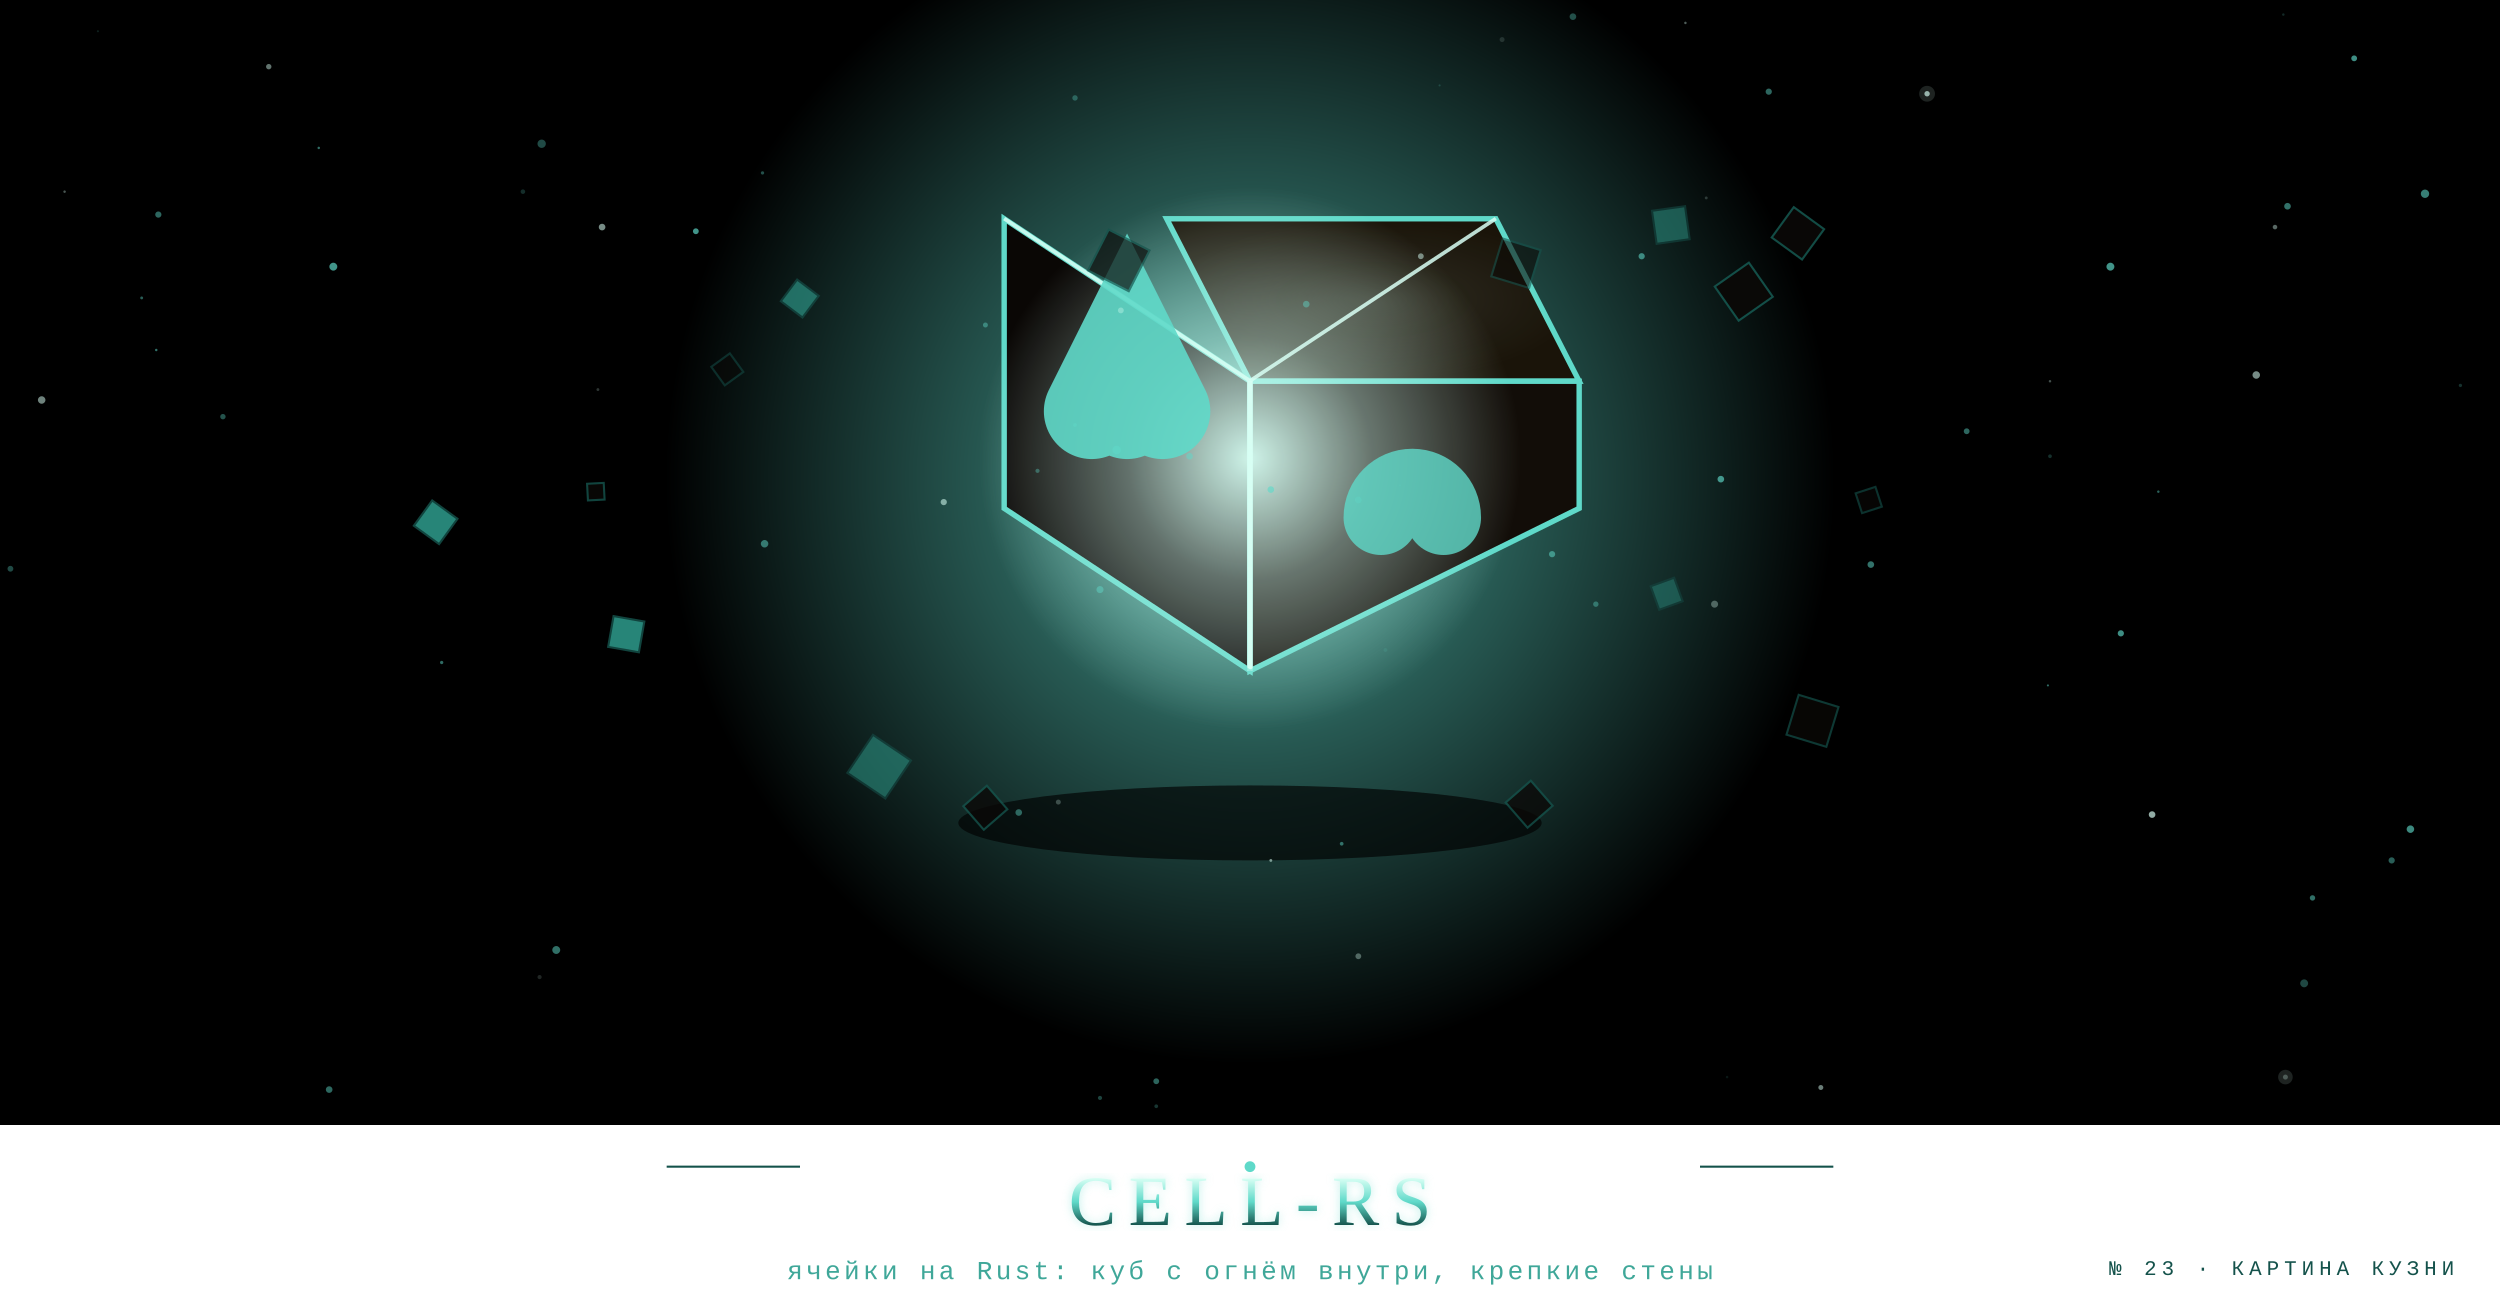
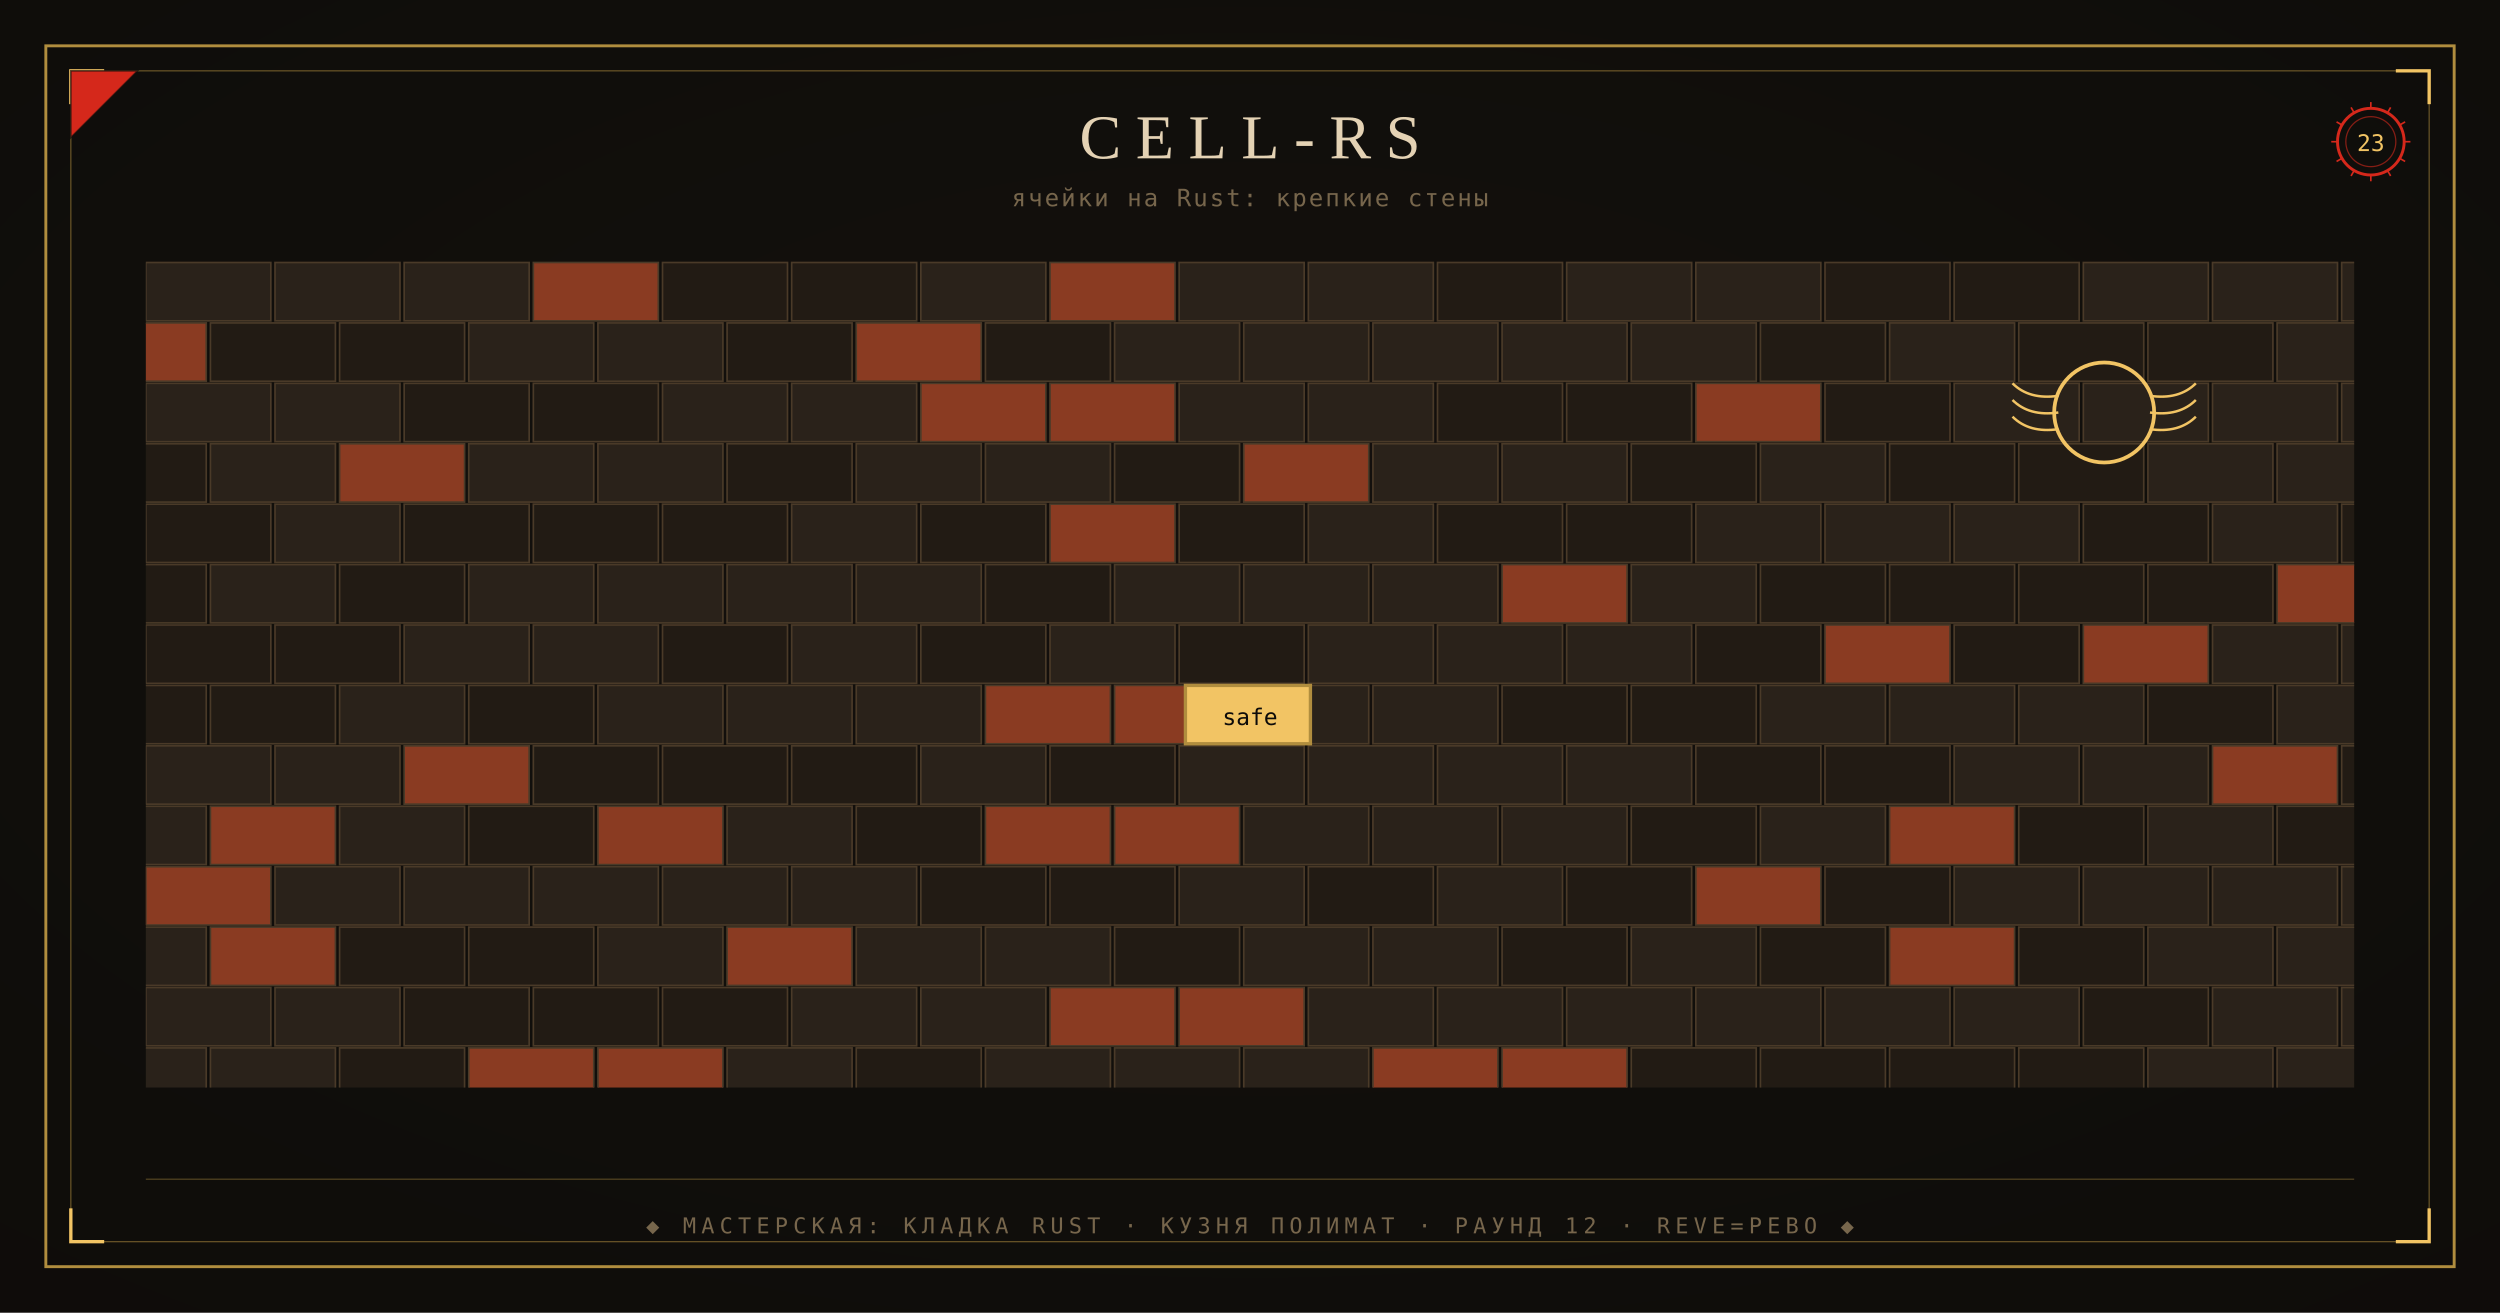
- <svg xmlns="http://www.w3.org/2000/svg" viewBox="0 0 1200 630" width="1200" height="630" role="img">
-   <defs>
-     <linearGradient id="bg" x1="0" y1="0" x2="0" y2="1">
-       <stop offset="0" stop-color="#030202" />
-       <stop offset=".55" stop-color="#0A0705" />
-       <stop offset="1" stop-color="#060403" />
-     </linearGradient>
-     <radialGradient id="vig" cx=".5" cy=".46" r=".75">
-       <stop offset=".55" stop-color="#000" stop-opacity="0" />
-       <stop offset="1" stop-color="#000" stop-opacity=".82" />
-     </radialGradient>
-   </defs>
-   <rect width="1200" height="540" fill="url(#bg)" />
-   <defs>
-     <radialGradient id="gl">
-       <stop offset="0" stop-color="#5FD9C9" stop-opacity="0.9" />
-       <stop offset=".45" stop-color="#5FD9C9" stop-opacity="0.41" />
-       <stop offset="1" stop-color="#5FD9C9" stop-opacity="0" />
-     </radialGradient>
-     <radialGradient id="in">
-       <stop offset="0" stop-color="#D8FFF4" stop-opacity="0.95" />
-       <stop offset=".45" stop-color="#D8FFF4" stop-opacity="0.43" />
-       <stop offset="1" stop-color="#D8FFF4" stop-opacity="0" />
-     </radialGradient>
-     <filter id="neb" x="-20%" y="-20%" width="140%" height="140%">
-       <feTurbulence type="fractalNoise" baseFrequency="0.003 0.012" numOctaves="4" seed="496" result="n" />
-       <feColorMatrix in="n" type="matrix" values="0 0 0 0 0.373  0 0 0 0 0.851  0 0 0 0 0.788  0 0 0 0.58 -0.36" />
-       <feGaussianBlur stdDeviation="2" />
-     </filter>
-     <filter id="neb2" x="-20%" y="-20%" width="140%" height="140%">
-       <feTurbulence type="fractalNoise" baseFrequency="0.009 0.006" numOctaves="3" seed="503" result="n" />
-       <feColorMatrix in="n" type="matrix" values="0 0 0 0 0.788  0 0 0 0 0.706  0 0 0 0 0.345  0 0 0 0.68 -0.40" />
-       <feGaussianBlur stdDeviation="1.6" />
-     </filter>
-   </defs>
-   <rect width="1200" height="540" opacity="19.25" />
-   <circle cx="600.0" cy="230.0" r="280.0" fill="url(#gl)" />
-   <polygon points="560,105 718,105 758,183 600,183" fill="#1A1409" stroke="#5FD9C9" stroke-width="2.6" />
-   <polygon points="482,105 600,183 600,322 482,244" fill="#0A0705" stroke="#5FD9C9" stroke-width="2.6" />
-   <polygon points="600,183 758,183 758,244 600,322" fill="#120D08" stroke="#5FD9C9" stroke-width="2.6" />
-   <polygon points="560,105 718,105 758,183 600,183" fill="url(#in)" opacity=".14" />
-   <line x1="600" y1="182.8" x2="600" y2="322.04" stroke="#D8FFF4" stroke-width="2.6" opacity=".95" />
-   <line x1="482" y1="104.92" x2="600" y2="182.8" stroke="#D8FFF4" stroke-width="1.8" opacity=".85" />
-   <line x1="718" y1="104.92" x2="600" y2="182.8" stroke="#D8FFF4" stroke-width="1.8" opacity=".85" />
-   <line x1="482" y1="244.16" x2="600" y2="322.04" stroke="#5FD9C9" stroke-width="1.2" opacity=".6" />
-   <line x1="758.12" y1="244.16" x2="600" y2="322.04" stroke="#5FD9C9" stroke-width="1.2" opacity=".6" />
-   <circle cx="600.0" cy="220.0" r="130.0" fill="url(#in)" />
-   <g transform="translate(541.0 180.4) rotate(0) scale(17.00)">
-     <path d="M-1 1 L0 -1 L1 1 M0 -1 L0 1" stroke="#5FD9C9" stroke-width="2.7" fill="none" opacity="0.9" stroke-linecap="round" />
+ <svg xmlns="http://www.w3.org/2000/svg" viewBox="0 0 1200 630" width="1200" height="630">
+   <rect width="1200" height="630" fill="#0D0B09" />
+   <radialGradient id="vig23" cx="0.5" cy="0.42" r="0.95">
+     <stop offset="0" stop-color="#15110D" />
+     <stop offset="1" stop-color="#0D0B09" />
+   </radialGradient>
+   <rect width="1200" height="630" fill="url(#vig23)" opacity="0.9" />
+   <rect x="22" y="22" width="1156" height="586" fill="none" stroke="#B08D3E" stroke-width="1.4" />
+   <rect x="34" y="34" width="1132" height="562" fill="none" stroke="#B08D3E" stroke-width="0.6" opacity="0.55" />
+   <path d="M 34 50 L 34 34 L 50 34" fill="none" stroke="#F2C464" stroke-width="1.6" />
+   <path d="M 1166 50 L 1166 34 L 1150 34" fill="none" stroke="#F2C464" stroke-width="1.6" />
+   <path d="M 34 580 L 34 596 L 50 596" fill="none" stroke="#F2C464" stroke-width="1.6" />
+   <path d="M 1166 580 L 1166 596 L 1150 596" fill="none" stroke="#F2C464" stroke-width="1.6" />
+   <path d="M 34 66 L 34 34 L 66 34 Z" fill="#D5281B" />
+   <path d="M 34 66 L 34 34 L 66 34 Z" fill="none" stroke="#0D0B09" stroke-width="0.8" opacity="0.65" />
+   <text x="600.0" y="76" text-anchor="middle" font-family="Georgia, 'Times New Roman', serif" font-size="30" fill="#E4D2B4" letter-spacing="7">CELL-RS</text>
+   <text x="600.0" y="99" text-anchor="middle" font-family="'Cascadia Mono', ui-monospace, Consolas, monospace" font-size="11.5" fill="#77664C" letter-spacing="1">ячейки на Rust: крепкие стены</text>
+   <g transform="translate(1138,68)">
+     <circle r="16" fill="none" stroke="#D5281B" stroke-width="1.4" />
+     <circle r="12" fill="none" stroke="#D5281B" stroke-width="0.6" opacity="0.6" />
+     <text y="4.5" text-anchor="middle" font-family="'Cascadia Mono', ui-monospace, Consolas, monospace" font-size="11" fill="#F2C464">23</text>
+     <g stroke="#D5281B" stroke-width="0.8">
+       <line x1="0" y1="-19" x2="0" y2="-16" transform="rotate(0)" />
+       <line x1="0" y1="-19" x2="0" y2="-16" transform="rotate(30)" />
+       <line x1="0" y1="-19" x2="0" y2="-16" transform="rotate(60)" />
+       <line x1="0" y1="-19" x2="0" y2="-16" transform="rotate(90)" />
+       <line x1="0" y1="-19" x2="0" y2="-16" transform="rotate(120)" />
+       <line x1="0" y1="-19" x2="0" y2="-16" transform="rotate(150)" />
+       <line x1="0" y1="-19" x2="0" y2="-16" transform="rotate(180)" />
+       <line x1="0" y1="-19" x2="0" y2="-16" transform="rotate(210)" />
+       <line x1="0" y1="-19" x2="0" y2="-16" transform="rotate(240)" />
+       <line x1="0" y1="-19" x2="0" y2="-16" transform="rotate(270)" />
+       <line x1="0" y1="-19" x2="0" y2="-16" transform="rotate(300)" />
+       <line x1="0" y1="-19" x2="0" y2="-16" transform="rotate(330)" />
+     </g>
  </g>
-   <g transform="translate(677.9 239.4) rotate(0) scale(15.00)">
-     <path d="M-1 0.6 A1 1 0 0 1 1 0.6" stroke="#5FD9C9" stroke-width="2.4" fill="none" opacity="0.8" stroke-linecap="round" />
+   <line x1="70" y1="566" x2="1130" y2="566" stroke="#B08D3E" stroke-width="0.5" opacity="0.5" />
+   <text x="600.0" y="592" text-anchor="middle" font-family="'Cascadia Mono', ui-monospace, Consolas, monospace" font-size="10.5" fill="#77664C" letter-spacing="2.5">◆ МАСТЕРСКАЯ: КЛАДКА RUST · КУЗНЯ ПОЛИМАТ · РАУНД 12 · REVE=РЕВО ◆</text>
+   <clipPath id="clip23">
+     <rect x="70" y="118" width="1060" height="404" />
+   </clipPath>
+   <g clip-path="url(#clip23)">
+     <rect x="70" y="126" width="60" height="28" fill="#2A221A" stroke="#4A3A28" stroke-width="0.8" />
+     <rect x="132" y="126" width="60" height="28" fill="#2A221A" stroke="#4A3A28" stroke-width="0.8" />
+     <rect x="194" y="126" width="60" height="28" fill="#2A221A" stroke="#4A3A28" stroke-width="0.8" />
+     <rect x="256" y="126" width="60" height="28" fill="#8A3B22" stroke="#4A3A28" stroke-width="0.8" />
+     <rect x="318" y="126" width="60" height="28" fill="#221B14" stroke="#4A3A28" stroke-width="0.8" />
+     <rect x="380" y="126" width="60" height="28" fill="#221B14" stroke="#4A3A28" stroke-width="0.8" />
+     <rect x="442" y="126" width="60" height="28" fill="#2A221A" stroke="#4A3A28" stroke-width="0.8" />
+     <rect x="504" y="126" width="60" height="28" fill="#8A3B22" stroke="#4A3A28" stroke-width="0.8" />
+     <rect x="566" y="126" width="60" height="28" fill="#2A221A" stroke="#4A3A28" stroke-width="0.8" />
+     <rect x="628" y="126" width="60" height="28" fill="#2A221A" stroke="#4A3A28" stroke-width="0.8" />
+     <rect x="690" y="126" width="60" height="28" fill="#221B14" stroke="#4A3A28" stroke-width="0.8" />
+     <rect x="752" y="126" width="60" height="28" fill="#2A221A" stroke="#4A3A28" stroke-width="0.8" />
+     <rect x="814" y="126" width="60" height="28" fill="#2A221A" stroke="#4A3A28" stroke-width="0.8" />
+     <rect x="876" y="126" width="60" height="28" fill="#221B14" stroke="#4A3A28" stroke-width="0.8" />
+     <rect x="938" y="126" width="60" height="28" fill="#221B14" stroke="#4A3A28" stroke-width="0.8" />
+     <rect x="1000" y="126" width="60" height="28" fill="#2A221A" stroke="#4A3A28" stroke-width="0.8" />
+     <rect x="1062" y="126" width="60" height="28" fill="#2A221A" stroke="#4A3A28" stroke-width="0.8" />
+     <rect x="1124" y="126" width="60" height="28" fill="#2A221A" stroke="#4A3A28" stroke-width="0.8" />
+     <rect x="39" y="155" width="60" height="28" fill="#8A3B22" stroke="#4A3A28" stroke-width="0.8" />
+     <rect x="101" y="155" width="60" height="28" fill="#221B14" stroke="#4A3A28" stroke-width="0.8" />
+     <rect x="163" y="155" width="60" height="28" fill="#221B14" stroke="#4A3A28" stroke-width="0.8" />
+     <rect x="225" y="155" width="60" height="28" fill="#2A221A" stroke="#4A3A28" stroke-width="0.8" />
+     <rect x="287" y="155" width="60" height="28" fill="#2A221A" stroke="#4A3A28" stroke-width="0.8" />
+     <rect x="349" y="155" width="60" height="28" fill="#221B14" stroke="#4A3A28" stroke-width="0.8" />
+     <rect x="411" y="155" width="60" height="28" fill="#8A3B22" stroke="#4A3A28" stroke-width="0.8" />
+     <rect x="473" y="155" width="60" height="28" fill="#221B14" stroke="#4A3A28" stroke-width="0.8" />
+     <rect x="535" y="155" width="60" height="28" fill="#2A221A" stroke="#4A3A28" stroke-width="0.8" />
+     <rect x="597" y="155" width="60" height="28" fill="#2A221A" stroke="#4A3A28" stroke-width="0.8" />
+     <rect x="659" y="155" width="60" height="28" fill="#2A221A" stroke="#4A3A28" stroke-width="0.8" />
+     <rect x="721" y="155" width="60" height="28" fill="#2A221A" stroke="#4A3A28" stroke-width="0.8" />
+     <rect x="783" y="155" width="60" height="28" fill="#2A221A" stroke="#4A3A28" stroke-width="0.8" />
+     <rect x="845" y="155" width="60" height="28" fill="#221B14" stroke="#4A3A28" stroke-width="0.8" />
+     <rect x="907" y="155" width="60" height="28" fill="#2A221A" stroke="#4A3A28" stroke-width="0.8" />
+     <rect x="969" y="155" width="60" height="28" fill="#221B14" stroke="#4A3A28" stroke-width="0.8" />
+     <rect x="1031" y="155" width="60" height="28" fill="#221B14" stroke="#4A3A28" stroke-width="0.8" />
+     <rect x="1093" y="155" width="60" height="28" fill="#2A221A" stroke="#4A3A28" stroke-width="0.8" />
+     <rect x="70" y="184" width="60" height="28" fill="#2A221A" stroke="#4A3A28" stroke-width="0.8" />
+     <rect x="132" y="184" width="60" height="28" fill="#2A221A" stroke="#4A3A28" stroke-width="0.8" />
+     <rect x="194" y="184" width="60" height="28" fill="#221B14" stroke="#4A3A28" stroke-width="0.8" />
+     <rect x="256" y="184" width="60" height="28" fill="#221B14" stroke="#4A3A28" stroke-width="0.8" />
+     <rect x="318" y="184" width="60" height="28" fill="#2A221A" stroke="#4A3A28" stroke-width="0.8" />
+     <rect x="380" y="184" width="60" height="28" fill="#2A221A" stroke="#4A3A28" stroke-width="0.8" />
+     <rect x="442" y="184" width="60" height="28" fill="#8A3B22" stroke="#4A3A28" stroke-width="0.8" />
+     <rect x="504" y="184" width="60" height="28" fill="#8A3B22" stroke="#4A3A28" stroke-width="0.8" />
+     <rect x="566" y="184" width="60" height="28" fill="#2A221A" stroke="#4A3A28" stroke-width="0.8" />
+     <rect x="628" y="184" width="60" height="28" fill="#2A221A" stroke="#4A3A28" stroke-width="0.8" />
+     <rect x="690" y="184" width="60" height="28" fill="#221B14" stroke="#4A3A28" stroke-width="0.8" />
+     <rect x="752" y="184" width="60" height="28" fill="#221B14" stroke="#4A3A28" stroke-width="0.8" />
+     <rect x="814" y="184" width="60" height="28" fill="#8A3B22" stroke="#4A3A28" stroke-width="0.8" />
+     <rect x="876" y="184" width="60" height="28" fill="#221B14" stroke="#4A3A28" stroke-width="0.8" />
+     <rect x="938" y="184" width="60" height="28" fill="#2A221A" stroke="#4A3A28" stroke-width="0.8" />
+     <rect x="1000" y="184" width="60" height="28" fill="#2A221A" stroke="#4A3A28" stroke-width="0.8" />
+     <rect x="1062" y="184" width="60" height="28" fill="#2A221A" stroke="#4A3A28" stroke-width="0.8" />
+     <rect x="1124" y="184" width="60" height="28" fill="#2A221A" stroke="#4A3A28" stroke-width="0.8" />
+     <rect x="39" y="213" width="60" height="28" fill="#221B14" stroke="#4A3A28" stroke-width="0.8" />
+     <rect x="101" y="213" width="60" height="28" fill="#2A221A" stroke="#4A3A28" stroke-width="0.8" />
+     <rect x="163" y="213" width="60" height="28" fill="#8A3B22" stroke="#4A3A28" stroke-width="0.8" />
+     <rect x="225" y="213" width="60" height="28" fill="#2A221A" stroke="#4A3A28" stroke-width="0.8" />
+     <rect x="287" y="213" width="60" height="28" fill="#2A221A" stroke="#4A3A28" stroke-width="0.8" />
+     <rect x="349" y="213" width="60" height="28" fill="#221B14" stroke="#4A3A28" stroke-width="0.8" />
+     <rect x="411" y="213" width="60" height="28" fill="#2A221A" stroke="#4A3A28" stroke-width="0.8" />
+     <rect x="473" y="213" width="60" height="28" fill="#2A221A" stroke="#4A3A28" stroke-width="0.8" />
+     <rect x="535" y="213" width="60" height="28" fill="#221B14" stroke="#4A3A28" stroke-width="0.8" />
+     <rect x="597" y="213" width="60" height="28" fill="#8A3B22" stroke="#4A3A28" stroke-width="0.8" />
+     <rect x="659" y="213" width="60" height="28" fill="#2A221A" stroke="#4A3A28" stroke-width="0.8" />
+     <rect x="721" y="213" width="60" height="28" fill="#2A221A" stroke="#4A3A28" stroke-width="0.8" />
+     <rect x="783" y="213" width="60" height="28" fill="#221B14" stroke="#4A3A28" stroke-width="0.8" />
+     <rect x="845" y="213" width="60" height="28" fill="#2A221A" stroke="#4A3A28" stroke-width="0.8" />
+     <rect x="907" y="213" width="60" height="28" fill="#221B14" stroke="#4A3A28" stroke-width="0.8" />
+     <rect x="969" y="213" width="60" height="28" fill="#221B14" stroke="#4A3A28" stroke-width="0.8" />
+     <rect x="1031" y="213" width="60" height="28" fill="#2A221A" stroke="#4A3A28" stroke-width="0.8" />
+     <rect x="1093" y="213" width="60" height="28" fill="#2A221A" stroke="#4A3A28" stroke-width="0.8" />
+     <rect x="70" y="242" width="60" height="28" fill="#221B14" stroke="#4A3A28" stroke-width="0.8" />
+     <rect x="132" y="242" width="60" height="28" fill="#2A221A" stroke="#4A3A28" stroke-width="0.8" />
+     <rect x="194" y="242" width="60" height="28" fill="#221B14" stroke="#4A3A28" stroke-width="0.8" />
+     <rect x="256" y="242" width="60" height="28" fill="#221B14" stroke="#4A3A28" stroke-width="0.8" />
+     <rect x="318" y="242" width="60" height="28" fill="#221B14" stroke="#4A3A28" stroke-width="0.8" />
+     <rect x="380" y="242" width="60" height="28" fill="#2A221A" stroke="#4A3A28" stroke-width="0.8" />
+     <rect x="442" y="242" width="60" height="28" fill="#221B14" stroke="#4A3A28" stroke-width="0.8" />
+     <rect x="504" y="242" width="60" height="28" fill="#8A3B22" stroke="#4A3A28" stroke-width="0.8" />
+     <rect x="566" y="242" width="60" height="28" fill="#221B14" stroke="#4A3A28" stroke-width="0.8" />
+     <rect x="628" y="242" width="60" height="28" fill="#2A221A" stroke="#4A3A28" stroke-width="0.8" />
+     <rect x="690" y="242" width="60" height="28" fill="#221B14" stroke="#4A3A28" stroke-width="0.8" />
+     <rect x="752" y="242" width="60" height="28" fill="#221B14" stroke="#4A3A28" stroke-width="0.8" />
+     <rect x="814" y="242" width="60" height="28" fill="#2A221A" stroke="#4A3A28" stroke-width="0.8" />
+     <rect x="876" y="242" width="60" height="28" fill="#2A221A" stroke="#4A3A28" stroke-width="0.8" />
+     <rect x="938" y="242" width="60" height="28" fill="#2A221A" stroke="#4A3A28" stroke-width="0.8" />
+     <rect x="1000" y="242" width="60" height="28" fill="#221B14" stroke="#4A3A28" stroke-width="0.8" />
+     <rect x="1062" y="242" width="60" height="28" fill="#2A221A" stroke="#4A3A28" stroke-width="0.8" />
+     <rect x="1124" y="242" width="60" height="28" fill="#221B14" stroke="#4A3A28" stroke-width="0.8" />
+     <rect x="39" y="271" width="60" height="28" fill="#221B14" stroke="#4A3A28" stroke-width="0.8" />
+     <rect x="101" y="271" width="60" height="28" fill="#2A221A" stroke="#4A3A28" stroke-width="0.8" />
+     <rect x="163" y="271" width="60" height="28" fill="#221B14" stroke="#4A3A28" stroke-width="0.8" />
+     <rect x="225" y="271" width="60" height="28" fill="#2A221A" stroke="#4A3A28" stroke-width="0.8" />
+     <rect x="287" y="271" width="60" height="28" fill="#2A221A" stroke="#4A3A28" stroke-width="0.8" />
+     <rect x="349" y="271" width="60" height="28" fill="#2A221A" stroke="#4A3A28" stroke-width="0.8" />
+     <rect x="411" y="271" width="60" height="28" fill="#2A221A" stroke="#4A3A28" stroke-width="0.8" />
+     <rect x="473" y="271" width="60" height="28" fill="#221B14" stroke="#4A3A28" stroke-width="0.8" />
+     <rect x="535" y="271" width="60" height="28" fill="#2A221A" stroke="#4A3A28" stroke-width="0.8" />
+     <rect x="597" y="271" width="60" height="28" fill="#2A221A" stroke="#4A3A28" stroke-width="0.8" />
+     <rect x="659" y="271" width="60" height="28" fill="#2A221A" stroke="#4A3A28" stroke-width="0.8" />
+     <rect x="721" y="271" width="60" height="28" fill="#8A3B22" stroke="#4A3A28" stroke-width="0.8" />
+     <rect x="783" y="271" width="60" height="28" fill="#2A221A" stroke="#4A3A28" stroke-width="0.8" />
+     <rect x="845" y="271" width="60" height="28" fill="#221B14" stroke="#4A3A28" stroke-width="0.8" />
+     <rect x="907" y="271" width="60" height="28" fill="#221B14" stroke="#4A3A28" stroke-width="0.8" />
+     <rect x="969" y="271" width="60" height="28" fill="#221B14" stroke="#4A3A28" stroke-width="0.8" />
+     <rect x="1031" y="271" width="60" height="28" fill="#221B14" stroke="#4A3A28" stroke-width="0.8" />
+     <rect x="1093" y="271" width="60" height="28" fill="#8A3B22" stroke="#4A3A28" stroke-width="0.8" />
+     <rect x="70" y="300" width="60" height="28" fill="#221B14" stroke="#4A3A28" stroke-width="0.8" />
+     <rect x="132" y="300" width="60" height="28" fill="#221B14" stroke="#4A3A28" stroke-width="0.8" />
+     <rect x="194" y="300" width="60" height="28" fill="#2A221A" stroke="#4A3A28" stroke-width="0.8" />
+     <rect x="256" y="300" width="60" height="28" fill="#2A221A" stroke="#4A3A28" stroke-width="0.8" />
+     <rect x="318" y="300" width="60" height="28" fill="#221B14" stroke="#4A3A28" stroke-width="0.8" />
+     <rect x="380" y="300" width="60" height="28" fill="#2A221A" stroke="#4A3A28" stroke-width="0.8" />
+     <rect x="442" y="300" width="60" height="28" fill="#221B14" stroke="#4A3A28" stroke-width="0.8" />
+     <rect x="504" y="300" width="60" height="28" fill="#2A221A" stroke="#4A3A28" stroke-width="0.8" />
+     <rect x="566" y="300" width="60" height="28" fill="#221B14" stroke="#4A3A28" stroke-width="0.8" />
+     <rect x="628" y="300" width="60" height="28" fill="#2A221A" stroke="#4A3A28" stroke-width="0.8" />
+     <rect x="690" y="300" width="60" height="28" fill="#2A221A" stroke="#4A3A28" stroke-width="0.8" />
+     <rect x="752" y="300" width="60" height="28" fill="#2A221A" stroke="#4A3A28" stroke-width="0.8" />
+     <rect x="814" y="300" width="60" height="28" fill="#221B14" stroke="#4A3A28" stroke-width="0.8" />
+     <rect x="876" y="300" width="60" height="28" fill="#8A3B22" stroke="#4A3A28" stroke-width="0.8" />
+     <rect x="938" y="300" width="60" height="28" fill="#221B14" stroke="#4A3A28" stroke-width="0.8" />
+     <rect x="1000" y="300" width="60" height="28" fill="#8A3B22" stroke="#4A3A28" stroke-width="0.8" />
+     <rect x="1062" y="300" width="60" height="28" fill="#2A221A" stroke="#4A3A28" stroke-width="0.8" />
+     <rect x="1124" y="300" width="60" height="28" fill="#2A221A" stroke="#4A3A28" stroke-width="0.8" />
+     <rect x="39" y="329" width="60" height="28" fill="#221B14" stroke="#4A3A28" stroke-width="0.8" />
+     <rect x="101" y="329" width="60" height="28" fill="#221B14" stroke="#4A3A28" stroke-width="0.8" />
+     <rect x="163" y="329" width="60" height="28" fill="#2A221A" stroke="#4A3A28" stroke-width="0.8" />
+     <rect x="225" y="329" width="60" height="28" fill="#221B14" stroke="#4A3A28" stroke-width="0.8" />
+     <rect x="287" y="329" width="60" height="28" fill="#2A221A" stroke="#4A3A28" stroke-width="0.8" />
+     <rect x="349" y="329" width="60" height="28" fill="#2A221A" stroke="#4A3A28" stroke-width="0.8" />
+     <rect x="411" y="329" width="60" height="28" fill="#2A221A" stroke="#4A3A28" stroke-width="0.8" />
+     <rect x="473" y="329" width="60" height="28" fill="#8A3B22" stroke="#4A3A28" stroke-width="0.8" />
+     <rect x="535" y="329" width="60" height="28" fill="#8A3B22" stroke="#4A3A28" stroke-width="0.8" />
+     <rect x="597" y="329" width="60" height="28" fill="#2A221A" stroke="#4A3A28" stroke-width="0.8" />
+     <rect x="659" y="329" width="60" height="28" fill="#2A221A" stroke="#4A3A28" stroke-width="0.8" />
+     <rect x="721" y="329" width="60" height="28" fill="#221B14" stroke="#4A3A28" stroke-width="0.8" />
+     <rect x="783" y="329" width="60" height="28" fill="#221B14" stroke="#4A3A28" stroke-width="0.8" />
+     <rect x="845" y="329" width="60" height="28" fill="#2A221A" stroke="#4A3A28" stroke-width="0.8" />
+     <rect x="907" y="329" width="60" height="28" fill="#2A221A" stroke="#4A3A28" stroke-width="0.8" />
+     <rect x="969" y="329" width="60" height="28" fill="#2A221A" stroke="#4A3A28" stroke-width="0.8" />
+     <rect x="1031" y="329" width="60" height="28" fill="#221B14" stroke="#4A3A28" stroke-width="0.8" />
+     <rect x="1093" y="329" width="60" height="28" fill="#2A221A" stroke="#4A3A28" stroke-width="0.8" />
+     <rect x="70" y="358" width="60" height="28" fill="#2A221A" stroke="#4A3A28" stroke-width="0.8" />
+     <rect x="132" y="358" width="60" height="28" fill="#2A221A" stroke="#4A3A28" stroke-width="0.8" />
+     <rect x="194" y="358" width="60" height="28" fill="#8A3B22" stroke="#4A3A28" stroke-width="0.8" />
+     <rect x="256" y="358" width="60" height="28" fill="#221B14" stroke="#4A3A28" stroke-width="0.8" />
+     <rect x="318" y="358" width="60" height="28" fill="#221B14" stroke="#4A3A28" stroke-width="0.8" />
+     <rect x="380" y="358" width="60" height="28" fill="#221B14" stroke="#4A3A28" stroke-width="0.8" />
+     <rect x="442" y="358" width="60" height="28" fill="#2A221A" stroke="#4A3A28" stroke-width="0.8" />
+     <rect x="504" y="358" width="60" height="28" fill="#221B14" stroke="#4A3A28" stroke-width="0.8" />
+     <rect x="566" y="358" width="60" height="28" fill="#2A221A" stroke="#4A3A28" stroke-width="0.8" />
+     <rect x="628" y="358" width="60" height="28" fill="#2A221A" stroke="#4A3A28" stroke-width="0.8" />
+     <rect x="690" y="358" width="60" height="28" fill="#2A221A" stroke="#4A3A28" stroke-width="0.8" />
+     <rect x="752" y="358" width="60" height="28" fill="#2A221A" stroke="#4A3A28" stroke-width="0.8" />
+     <rect x="814" y="358" width="60" height="28" fill="#221B14" stroke="#4A3A28" stroke-width="0.8" />
+     <rect x="876" y="358" width="60" height="28" fill="#221B14" stroke="#4A3A28" stroke-width="0.8" />
+     <rect x="938" y="358" width="60" height="28" fill="#2A221A" stroke="#4A3A28" stroke-width="0.8" />
+     <rect x="1000" y="358" width="60" height="28" fill="#2A221A" stroke="#4A3A28" stroke-width="0.8" />
+     <rect x="1062" y="358" width="60" height="28" fill="#8A3B22" stroke="#4A3A28" stroke-width="0.8" />
+     <rect x="1124" y="358" width="60" height="28" fill="#221B14" stroke="#4A3A28" stroke-width="0.8" />
+     <rect x="39" y="387" width="60" height="28" fill="#2A221A" stroke="#4A3A28" stroke-width="0.8" />
+     <rect x="101" y="387" width="60" height="28" fill="#8A3B22" stroke="#4A3A28" stroke-width="0.8" />
+     <rect x="163" y="387" width="60" height="28" fill="#2A221A" stroke="#4A3A28" stroke-width="0.8" />
+     <rect x="225" y="387" width="60" height="28" fill="#221B14" stroke="#4A3A28" stroke-width="0.8" />
+     <rect x="287" y="387" width="60" height="28" fill="#8A3B22" stroke="#4A3A28" stroke-width="0.8" />
+     <rect x="349" y="387" width="60" height="28" fill="#2A221A" stroke="#4A3A28" stroke-width="0.8" />
+     <rect x="411" y="387" width="60" height="28" fill="#221B14" stroke="#4A3A28" stroke-width="0.8" />
+     <rect x="473" y="387" width="60" height="28" fill="#8A3B22" stroke="#4A3A28" stroke-width="0.8" />
+     <rect x="535" y="387" width="60" height="28" fill="#8A3B22" stroke="#4A3A28" stroke-width="0.8" />
+     <rect x="597" y="387" width="60" height="28" fill="#2A221A" stroke="#4A3A28" stroke-width="0.8" />
+     <rect x="659" y="387" width="60" height="28" fill="#2A221A" stroke="#4A3A28" stroke-width="0.8" />
+     <rect x="721" y="387" width="60" height="28" fill="#2A221A" stroke="#4A3A28" stroke-width="0.8" />
+     <rect x="783" y="387" width="60" height="28" fill="#221B14" stroke="#4A3A28" stroke-width="0.8" />
+     <rect x="845" y="387" width="60" height="28" fill="#2A221A" stroke="#4A3A28" stroke-width="0.8" />
+     <rect x="907" y="387" width="60" height="28" fill="#8A3B22" stroke="#4A3A28" stroke-width="0.8" />
+     <rect x="969" y="387" width="60" height="28" fill="#221B14" stroke="#4A3A28" stroke-width="0.8" />
+     <rect x="1031" y="387" width="60" height="28" fill="#2A221A" stroke="#4A3A28" stroke-width="0.8" />
+     <rect x="1093" y="387" width="60" height="28" fill="#221B14" stroke="#4A3A28" stroke-width="0.8" />
+     <rect x="70" y="416" width="60" height="28" fill="#8A3B22" stroke="#4A3A28" stroke-width="0.8" />
+     <rect x="132" y="416" width="60" height="28" fill="#2A221A" stroke="#4A3A28" stroke-width="0.8" />
+     <rect x="194" y="416" width="60" height="28" fill="#2A221A" stroke="#4A3A28" stroke-width="0.8" />
+     <rect x="256" y="416" width="60" height="28" fill="#2A221A" stroke="#4A3A28" stroke-width="0.8" />
+     <rect x="318" y="416" width="60" height="28" fill="#2A221A" stroke="#4A3A28" stroke-width="0.8" />
+     <rect x="380" y="416" width="60" height="28" fill="#2A221A" stroke="#4A3A28" stroke-width="0.8" />
+     <rect x="442" y="416" width="60" height="28" fill="#221B14" stroke="#4A3A28" stroke-width="0.8" />
+     <rect x="504" y="416" width="60" height="28" fill="#221B14" stroke="#4A3A28" stroke-width="0.8" />
+     <rect x="566" y="416" width="60" height="28" fill="#2A221A" stroke="#4A3A28" stroke-width="0.8" />
+     <rect x="628" y="416" width="60" height="28" fill="#221B14" stroke="#4A3A28" stroke-width="0.8" />
+     <rect x="690" y="416" width="60" height="28" fill="#2A221A" stroke="#4A3A28" stroke-width="0.8" />
+     <rect x="752" y="416" width="60" height="28" fill="#221B14" stroke="#4A3A28" stroke-width="0.8" />
+     <rect x="814" y="416" width="60" height="28" fill="#8A3B22" stroke="#4A3A28" stroke-width="0.8" />
+     <rect x="876" y="416" width="60" height="28" fill="#221B14" stroke="#4A3A28" stroke-width="0.8" />
+     <rect x="938" y="416" width="60" height="28" fill="#2A221A" stroke="#4A3A28" stroke-width="0.8" />
+     <rect x="1000" y="416" width="60" height="28" fill="#2A221A" stroke="#4A3A28" stroke-width="0.8" />
+     <rect x="1062" y="416" width="60" height="28" fill="#2A221A" stroke="#4A3A28" stroke-width="0.8" />
+     <rect x="1124" y="416" width="60" height="28" fill="#2A221A" stroke="#4A3A28" stroke-width="0.8" />
+     <rect x="39" y="445" width="60" height="28" fill="#2A221A" stroke="#4A3A28" stroke-width="0.8" />
+     <rect x="101" y="445" width="60" height="28" fill="#8A3B22" stroke="#4A3A28" stroke-width="0.8" />
+     <rect x="163" y="445" width="60" height="28" fill="#221B14" stroke="#4A3A28" stroke-width="0.8" />
+     <rect x="225" y="445" width="60" height="28" fill="#221B14" stroke="#4A3A28" stroke-width="0.8" />
+     <rect x="287" y="445" width="60" height="28" fill="#2A221A" stroke="#4A3A28" stroke-width="0.8" />
+     <rect x="349" y="445" width="60" height="28" fill="#8A3B22" stroke="#4A3A28" stroke-width="0.8" />
+     <rect x="411" y="445" width="60" height="28" fill="#2A221A" stroke="#4A3A28" stroke-width="0.8" />
+     <rect x="473" y="445" width="60" height="28" fill="#2A221A" stroke="#4A3A28" stroke-width="0.8" />
+     <rect x="535" y="445" width="60" height="28" fill="#221B14" stroke="#4A3A28" stroke-width="0.8" />
+     <rect x="597" y="445" width="60" height="28" fill="#2A221A" stroke="#4A3A28" stroke-width="0.8" />
+     <rect x="659" y="445" width="60" height="28" fill="#2A221A" stroke="#4A3A28" stroke-width="0.8" />
+     <rect x="721" y="445" width="60" height="28" fill="#221B14" stroke="#4A3A28" stroke-width="0.8" />
+     <rect x="783" y="445" width="60" height="28" fill="#2A221A" stroke="#4A3A28" stroke-width="0.8" />
+     <rect x="845" y="445" width="60" height="28" fill="#221B14" stroke="#4A3A28" stroke-width="0.8" />
+     <rect x="907" y="445" width="60" height="28" fill="#8A3B22" stroke="#4A3A28" stroke-width="0.8" />
+     <rect x="969" y="445" width="60" height="28" fill="#221B14" stroke="#4A3A28" stroke-width="0.8" />
+     <rect x="1031" y="445" width="60" height="28" fill="#2A221A" stroke="#4A3A28" stroke-width="0.8" />
+     <rect x="1093" y="445" width="60" height="28" fill="#2A221A" stroke="#4A3A28" stroke-width="0.8" />
+     <rect x="70" y="474" width="60" height="28" fill="#2A221A" stroke="#4A3A28" stroke-width="0.8" />
+     <rect x="132" y="474" width="60" height="28" fill="#2A221A" stroke="#4A3A28" stroke-width="0.8" />
+     <rect x="194" y="474" width="60" height="28" fill="#221B14" stroke="#4A3A28" stroke-width="0.8" />
+     <rect x="256" y="474" width="60" height="28" fill="#221B14" stroke="#4A3A28" stroke-width="0.8" />
+     <rect x="318" y="474" width="60" height="28" fill="#221B14" stroke="#4A3A28" stroke-width="0.8" />
+     <rect x="380" y="474" width="60" height="28" fill="#2A221A" stroke="#4A3A28" stroke-width="0.8" />
+     <rect x="442" y="474" width="60" height="28" fill="#2A221A" stroke="#4A3A28" stroke-width="0.8" />
+     <rect x="504" y="474" width="60" height="28" fill="#8A3B22" stroke="#4A3A28" stroke-width="0.8" />
+     <rect x="566" y="474" width="60" height="28" fill="#8A3B22" stroke="#4A3A28" stroke-width="0.8" />
+     <rect x="628" y="474" width="60" height="28" fill="#2A221A" stroke="#4A3A28" stroke-width="0.8" />
+     <rect x="690" y="474" width="60" height="28" fill="#2A221A" stroke="#4A3A28" stroke-width="0.8" />
+     <rect x="752" y="474" width="60" height="28" fill="#2A221A" stroke="#4A3A28" stroke-width="0.8" />
+     <rect x="814" y="474" width="60" height="28" fill="#2A221A" stroke="#4A3A28" stroke-width="0.8" />
+     <rect x="876" y="474" width="60" height="28" fill="#2A221A" stroke="#4A3A28" stroke-width="0.8" />
+     <rect x="938" y="474" width="60" height="28" fill="#2A221A" stroke="#4A3A28" stroke-width="0.8" />
+     <rect x="1000" y="474" width="60" height="28" fill="#221B14" stroke="#4A3A28" stroke-width="0.8" />
+     <rect x="1062" y="474" width="60" height="28" fill="#2A221A" stroke="#4A3A28" stroke-width="0.8" />
+     <rect x="1124" y="474" width="60" height="28" fill="#2A221A" stroke="#4A3A28" stroke-width="0.8" />
+     <rect x="39" y="503" width="60" height="28" fill="#2A221A" stroke="#4A3A28" stroke-width="0.8" />
+     <rect x="101" y="503" width="60" height="28" fill="#2A221A" stroke="#4A3A28" stroke-width="0.8" />
+     <rect x="163" y="503" width="60" height="28" fill="#221B14" stroke="#4A3A28" stroke-width="0.8" />
+     <rect x="225" y="503" width="60" height="28" fill="#8A3B22" stroke="#4A3A28" stroke-width="0.8" />
+     <rect x="287" y="503" width="60" height="28" fill="#8A3B22" stroke="#4A3A28" stroke-width="0.8" />
+     <rect x="349" y="503" width="60" height="28" fill="#2A221A" stroke="#4A3A28" stroke-width="0.8" />
+     <rect x="411" y="503" width="60" height="28" fill="#221B14" stroke="#4A3A28" stroke-width="0.8" />
+     <rect x="473" y="503" width="60" height="28" fill="#2A221A" stroke="#4A3A28" stroke-width="0.8" />
+     <rect x="535" y="503" width="60" height="28" fill="#2A221A" stroke="#4A3A28" stroke-width="0.8" />
+     <rect x="597" y="503" width="60" height="28" fill="#2A221A" stroke="#4A3A28" stroke-width="0.8" />
+     <rect x="659" y="503" width="60" height="28" fill="#8A3B22" stroke="#4A3A28" stroke-width="0.8" />
+     <rect x="721" y="503" width="60" height="28" fill="#8A3B22" stroke="#4A3A28" stroke-width="0.8" />
+     <rect x="783" y="503" width="60" height="28" fill="#221B14" stroke="#4A3A28" stroke-width="0.8" />
+     <rect x="845" y="503" width="60" height="28" fill="#221B14" stroke="#4A3A28" stroke-width="0.8" />
+     <rect x="907" y="503" width="60" height="28" fill="#221B14" stroke="#4A3A28" stroke-width="0.8" />
+     <rect x="969" y="503" width="60" height="28" fill="#221B14" stroke="#4A3A28" stroke-width="0.8" />
+     <rect x="1031" y="503" width="60" height="28" fill="#2A221A" stroke="#4A3A28" stroke-width="0.8" />
+     <rect x="1093" y="503" width="60" height="28" fill="#2A221A" stroke="#4A3A28" stroke-width="0.8" />
+     <rect x="569.0" y="329" width="60" height="28" fill="#F2C464" stroke="#B08D3E" stroke-width="1.6" />
+     <text x="600.0" y="348" text-anchor="middle" font-family="'Cascadia Mono', ui-monospace, Consolas, monospace" font-size="11" fill="#0D0B09">safe</text>
+     <circle cx="1010" cy="198" r="24" fill="none" stroke="#F2C464" stroke-width="1.8" />
+     <path d="M 988 190 q -14 2 -22 -6" fill="none" stroke="#F2C464" stroke-width="1.2" />
+     <path d="M 988 198 q -14 2 -22 -6" fill="none" stroke="#F2C464" stroke-width="1.2" />
+     <path d="M 988 206 q -14 2 -22 -6" fill="none" stroke="#F2C464" stroke-width="1.2" />
+     <path d="M 1032 190 q 14 2 22 -6" fill="none" stroke="#F2C464" stroke-width="1.2" />
+     <path d="M 1032 198 q 14 2 22 -6" fill="none" stroke="#F2C464" stroke-width="1.2" />
+     <path d="M 1032 206 q 14 2 22 -6" fill="none" stroke="#F2C464" stroke-width="1.2" />
  </g>
-   <ellipse cx="600" cy="395" rx="140" ry="18" fill="#000" opacity=".65" />
-   <g transform="translate(286 236) rotate(87)">
-     <rect x="-4" y="-4" width="8" height="8" fill="#0A0806" opacity="0.83" stroke="#14524B" stroke-width="1" />
-   </g>
-   <g transform="translate(349 178) rotate(54)">
-     <rect x="-6" y="-6" width="11" height="11" fill="#0A0806" opacity="0.50" stroke="#14524B" stroke-width="1" />
-   </g>
-   <g transform="translate(863 112) rotate(36)">
-     <rect x="-9" y="-9" width="18" height="18" fill="#0A0806" opacity="0.92" stroke="#14524B" stroke-width="1" />
-   </g>
-   <g transform="translate(870 346) rotate(17)">
-     <rect x="-10" y="-10" width="20" height="20" fill="#0A0806" opacity="0.69" stroke="#14524B" stroke-width="1" />
-   </g>
-   <g transform="translate(301 305) rotate(10)">
-     <rect x="-8" y="-8" width="15" height="15" fill="#2FA090" opacity="0.83" stroke="#14524B" stroke-width="1" />
-   </g>
-   <g transform="translate(802 108) rotate(82)">
-     <rect x="-8" y="-8" width="16" height="16" fill="#2FA090" opacity="0.50" stroke="#14524B" stroke-width="1" />
-   </g>
-   <g transform="translate(734 386) rotate(49)">
-     <rect x="-8" y="-8" width="16" height="16" fill="#0A0806" opacity="0.77" stroke="#14524B" stroke-width="1" />
-   </g>
-   <g transform="translate(422 368) rotate(34)">
-     <rect x="-11" y="-11" width="22" height="22" fill="#2FA090" opacity="0.53" stroke="#14524B" stroke-width="1" />
-   </g>
-   <g transform="translate(897 240) rotate(72)">
-     <rect x="-5" y="-5" width="10" height="10" fill="#0A0806" opacity="0.61" stroke="#14524B" stroke-width="1" />
-   </g>
-   <g transform="translate(728 127) rotate(17)">
-     <rect x="-10" y="-10" width="19" height="19" fill="#0A0806" opacity="0.58" stroke="#14524B" stroke-width="1" />
-   </g>
-   <g transform="translate(837 140) rotate(55)">
-     <rect x="-10" y="-10" width="20" height="20" fill="#0A0806" opacity="0.95" stroke="#14524B" stroke-width="1" />
-   </g>
-   <g transform="translate(209 250) rotate(36)">
-     <rect x="-7" y="-7" width="15" height="15" fill="#2FA090" opacity="0.83" stroke="#14524B" stroke-width="1" />
-   </g>
-   <g transform="translate(537 125) rotate(27)">
-     <rect x="-11" y="-11" width="22" height="22" fill="#0A0806" opacity="0.67" stroke="#14524B" stroke-width="1" />
-   </g>
-   <g transform="translate(473 387) rotate(49)">
-     <rect x="-7" y="-7" width="15" height="15" fill="#0A0806" opacity="0.80" stroke="#14524B" stroke-width="1" />
-   </g>
-   <g transform="translate(800 285) rotate(70)">
-     <rect x="-6" y="-6" width="12" height="12" fill="#2FA090" opacity="0.41" stroke="#14524B" stroke-width="1" />
-   </g>
-   <g transform="translate(384 144) rotate(37)">
-     <rect x="-7" y="-7" width="13" height="13" fill="#2FA090" opacity="0.64" stroke="#14524B" stroke-width="1" />
-   </g>
-   <circle cx="874" cy="522" r="1.2" fill="#D8FFF4" opacity="0.49" />
-   <circle cx="665" cy="312" r="0.9" fill="#5FD9C9" opacity="0.11" />
-   <circle cx="1097" cy="517" r="3.5" fill="#D8FFF4" opacity=".14" />
-   <circle cx="1097" cy="517" r="1.2" fill="#D8FFF4" opacity="0.26" />
-   <circle cx="849" cy="44" r="1.5" fill="#5FD9C9" opacity="0.47" />
-   <circle cx="682" cy="123" r="1.4" fill="#D8FFF4" opacity="0.49" />
-   <circle cx="610" cy="235" r="1.6" fill="#5FD9C9" opacity="0.63" />
-   <circle cx="755" cy="8" r="1.6" fill="#5FD9C9" opacity="0.35" />
-   <circle cx="516" cy="204" r="0.9" fill="#5FD9C9" opacity="0.40" />
-   <circle cx="571" cy="219" r="1.6" fill="#5FD9C9" opacity="0.50" />
-   <circle cx="1164" cy="93" r="2.0" fill="#5FD9C9" opacity="0.58" />
-   <circle cx="610" cy="413" r="0.7" fill="#D8FFF4" opacity="0.53" />
-   <circle cx="212" cy="318" r="0.8" fill="#5FD9C9" opacity="0.49" />
-   <circle cx="1110" cy="431" r="1.3" fill="#5FD9C9" opacity="0.51" />
-   <circle cx="260" cy="69" r="2.0" fill="#5FD9C9" opacity="0.34" />
-   <circle cx="766" cy="290" r="1.3" fill="#5FD9C9" opacity="0.38" />
-   <circle cx="75" cy="168" r="0.6" fill="#5FD9C9" opacity="0.52" />
-   <circle cx="1092" cy="109" r="1.1" fill="#D8FFF4" opacity="0.41" />
-   <circle cx="1018" cy="304" r="1.5" fill="#5FD9C9" opacity="0.65" />
-   <circle cx="453" cy="241" r="1.5" fill="#D8FFF4" opacity="0.55" />
-   <circle cx="1130" cy="28" r="1.4" fill="#5FD9C9" opacity="0.65" />
-   <circle cx="107" cy="200" r="1.3" fill="#5FD9C9" opacity="0.38" />
-   <circle cx="538" cy="149" r="1.4" fill="#D8FFF4" opacity="0.34" />
-   <circle cx="5" cy="273" r="1.4" fill="#5FD9C9" opacity="0.34" />
-   <circle cx="627" cy="146" r="1.6" fill="#5FD9C9" opacity="0.43" />
-   <circle cx="1098" cy="99" r="1.6" fill="#5FD9C9" opacity="0.52" />
-   <circle cx="516" cy="47" r="1.3" fill="#5FD9C9" opacity="0.33" />
-   <circle cx="819" cy="95" r="0.7" fill="#D8FFF4" opacity="0.19" />
-   <circle cx="823" cy="290" r="1.7" fill="#D8FFF4" opacity="0.33" />
-   <circle cx="721" cy="19" r="1.2" fill="#D8FFF4" opacity="0.13" />
-   <circle cx="498" cy="226" r="1.0" fill="#5FD9C9" opacity="0.36" />
-   <circle cx="745" cy="266" r="1.5" fill="#5FD9C9" opacity="0.53" />
-   <circle cx="68" cy="143" r="0.7" fill="#5FD9C9" opacity="0.43" />
-   <circle cx="473" cy="156" r="1.2" fill="#5FD9C9" opacity="0.42" />
-   <circle cx="31" cy="92" r="0.6" fill="#D8FFF4" opacity="0.34" />
-   <circle cx="160" cy="128" r="1.9" fill="#5FD9C9" opacity="0.68" />
-   <circle cx="826" cy="230" r="1.6" fill="#5FD9C9" opacity="0.65" />
-   <circle cx="1036" cy="236" r="0.6" fill="#5FD9C9" opacity="0.45" />
-   <circle cx="287" cy="187" r="0.7" fill="#D8FFF4" opacity="0.21" />
-   <circle cx="644" cy="405" r="0.9" fill="#5FD9C9" opacity="0.47" />
-   <circle cx="334" cy="111" r="1.4" fill="#5FD9C9" opacity="0.68" />
-   <circle cx="1148" cy="413" r="1.5" fill="#5FD9C9" opacity="0.43" />
-   <circle cx="691" cy="41" r="0.5" fill="#5FD9C9" opacity="0.19" />
-   <circle cx="925" cy="45" r="3.8" fill="#D8FFF4" opacity=".14" />
-   <circle cx="925" cy="45" r="1.3" fill="#D8FFF4" opacity="0.66" />
-   <circle cx="366" cy="83" r="0.8" fill="#5FD9C9" opacity="0.36" />
-   <circle cx="129" cy="32" r="1.3" fill="#D8FFF4" opacity="0.45" />
-   <circle cx="76" cy="103" r="1.5" fill="#5FD9C9" opacity="0.47" />
-   <circle cx="528" cy="527" r="1.0" fill="#5FD9C9" opacity="0.31" />
-   <circle cx="788" cy="123" r="1.5" fill="#5FD9C9" opacity="0.57" />
-   <circle cx="1096" cy="7" r="0.6" fill="#5FD9C9" opacity="0.19" />
-   <circle cx="652" cy="459" r="1.4" fill="#D8FFF4" opacity="0.34" />
-   <circle cx="898" cy="271" r="1.6" fill="#5FD9C9" opacity="0.52" />
-   <circle cx="555" cy="519" r="1.4" fill="#5FD9C9" opacity="0.46" />
-   <circle cx="1013" cy="128" r="1.9" fill="#5FD9C9" opacity="0.68" />
-   <circle cx="289" cy="109" r="1.6" fill="#D8FFF4" opacity="0.55" />
-   <circle cx="153" cy="71" r="0.6" fill="#5FD9C9" opacity="0.50" />
-   <circle cx="1181" cy="185" r="0.8" fill="#5FD9C9" opacity="0.23" />
-   <circle cx="489" cy="390" r="1.6" fill="#5FD9C9" opacity="0.43" />
-   <circle cx="251" cy="92" r="1.1" fill="#5FD9C9" opacity="0.21" />
-   <circle cx="984" cy="183" r="0.6" fill="#D8FFF4" opacity="0.31" />
-   <circle cx="1033" cy="391" r="1.6" fill="#D8FFF4" opacity="0.67" />
-   <circle cx="652" cy="240" r="1.6" fill="#5FD9C9" opacity="0.31" />
-   <circle cx="983" cy="329" r="0.5" fill="#5FD9C9" opacity="0.50" />
-   <circle cx="944" cy="207" r="1.4" fill="#5FD9C9" opacity="0.47" />
-   <circle cx="47" cy="15" r="0.5" fill="#5FD9C9" opacity="0.15" />
-   <circle cx="536" cy="216" r="2.0" fill="#5FD9C9" opacity="0.57" />
-   <circle cx="1106" cy="472" r="1.9" fill="#5FD9C9" opacity="0.33" />
-   <circle cx="528" cy="283" r="1.7" fill="#5FD9C9" opacity="0.45" />
-   <circle cx="672" cy="233" r="0.5" fill="#5FD9C9" opacity="0.10" />
-   <circle cx="809" cy="11" r="0.6" fill="#D8FFF4" opacity="0.36" />
-   <circle cx="267" cy="456" r="1.9" fill="#5FD9C9" opacity="0.51" />
-   <circle cx="1157" cy="398" r="1.8" fill="#5FD9C9" opacity="0.63" />
-   <circle cx="555" cy="531" r="0.9" fill="#5FD9C9" opacity="0.25" />
-   <circle cx="158" cy="523" r="1.6" fill="#5FD9C9" opacity="0.48" />
-   <circle cx="1083" cy="180" r="1.8" fill="#D8FFF4" opacity="0.54" />
-   <circle cx="20" cy="192" r="1.8" fill="#D8FFF4" opacity="0.51" />
-   <circle cx="829" cy="517" r="0.6" fill="#5FD9C9" opacity="0.11" />
-   <circle cx="508" cy="385" r="1.2" fill="#D8FFF4" opacity="0.25" />
-   <circle cx="984" cy="219" r="0.9" fill="#5FD9C9" opacity="0.22" />
-   <circle cx="367" cy="261" r="1.8" fill="#5FD9C9" opacity="0.50" />
-   <circle cx="259" cy="469" r="1.0" fill="#D8FFF4" opacity="0.15" />
-   <linearGradient id="gtxt" x1="0" y1="0" x2="0" y2="1">
-     <stop offset="0" stop-color="#D8FFF4" />
-     <stop offset=".5" stop-color="#5FD9C9" />
-     <stop offset="1" stop-color="#14524B" />
-   </linearGradient>
-   <filter id="soft">
-     <feGaussianBlur stdDeviation="2.2" />
-   </filter>
-   <line x1="320" y1="560" x2="384" y2="560" stroke="#14524B" stroke-width="1" />
-   <circle cx="600" cy="560" r="2.6" fill="#5FD9C9" />
-   <line x1="816" y1="560" x2="880" y2="560" stroke="#14524B" stroke-width="1" />
-   <text x="600.0" y="588" text-anchor="middle" font-family="Georgia,'Times New Roman',serif" font-size="34" letter-spacing="6" fill="#5FD9C9" opacity=".38" filter="url(#soft)">CELL-RS</text>
-   <text x="600.0" y="588" text-anchor="middle" font-family="Georgia,'Times New Roman',serif" font-size="34" letter-spacing="6" fill="url(#gtxt)">CELL-RS</text>
-   <text x="600.0" y="614" text-anchor="middle" font-family="ui-monospace,'Cascadia Mono',Consolas,'Courier New',monospace" font-size="12.5" letter-spacing="1.6" fill="#2FA090" opacity=".92">ячейки на Rust: куб с огнём внутри, крепкие стены</text>
-   <text x="1178" y="612" text-anchor="end" font-family="ui-monospace,'Cascadia Mono',Consolas,'Courier New',monospace" font-size="10" letter-spacing="2.4" fill="#14524B">№ 23 · КАРТИНА КУЗНИ</text>
</svg>
